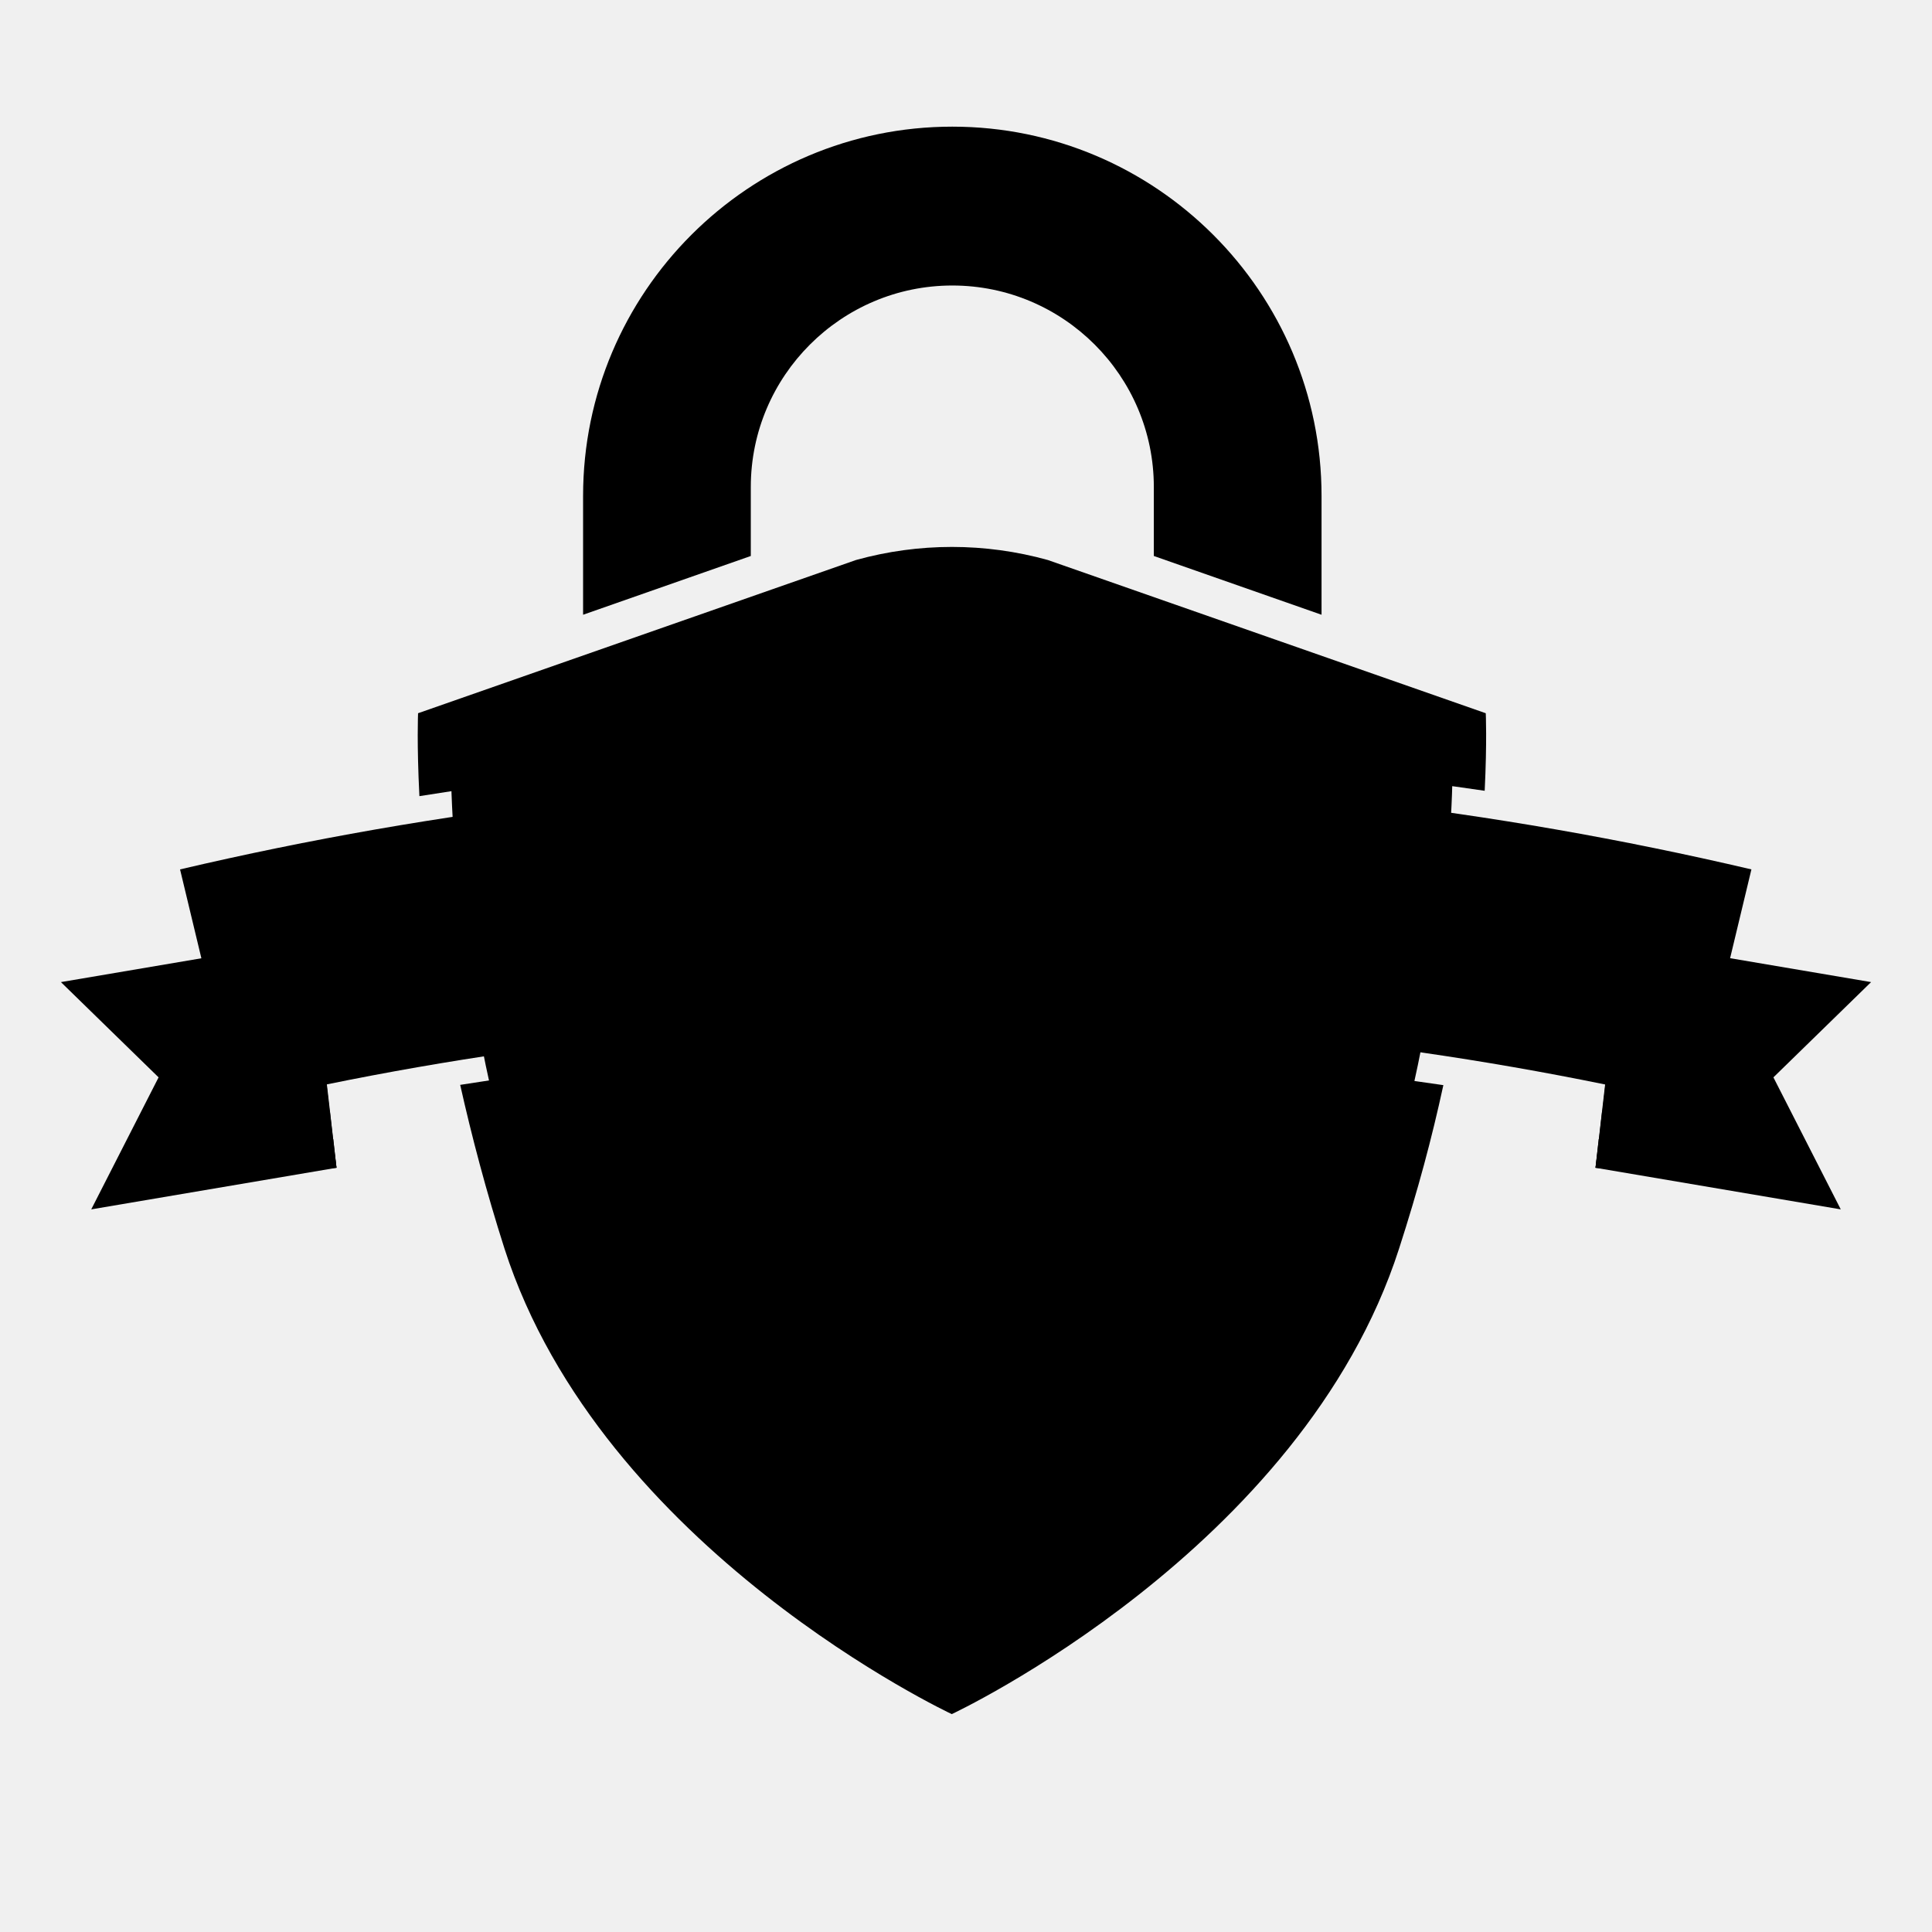
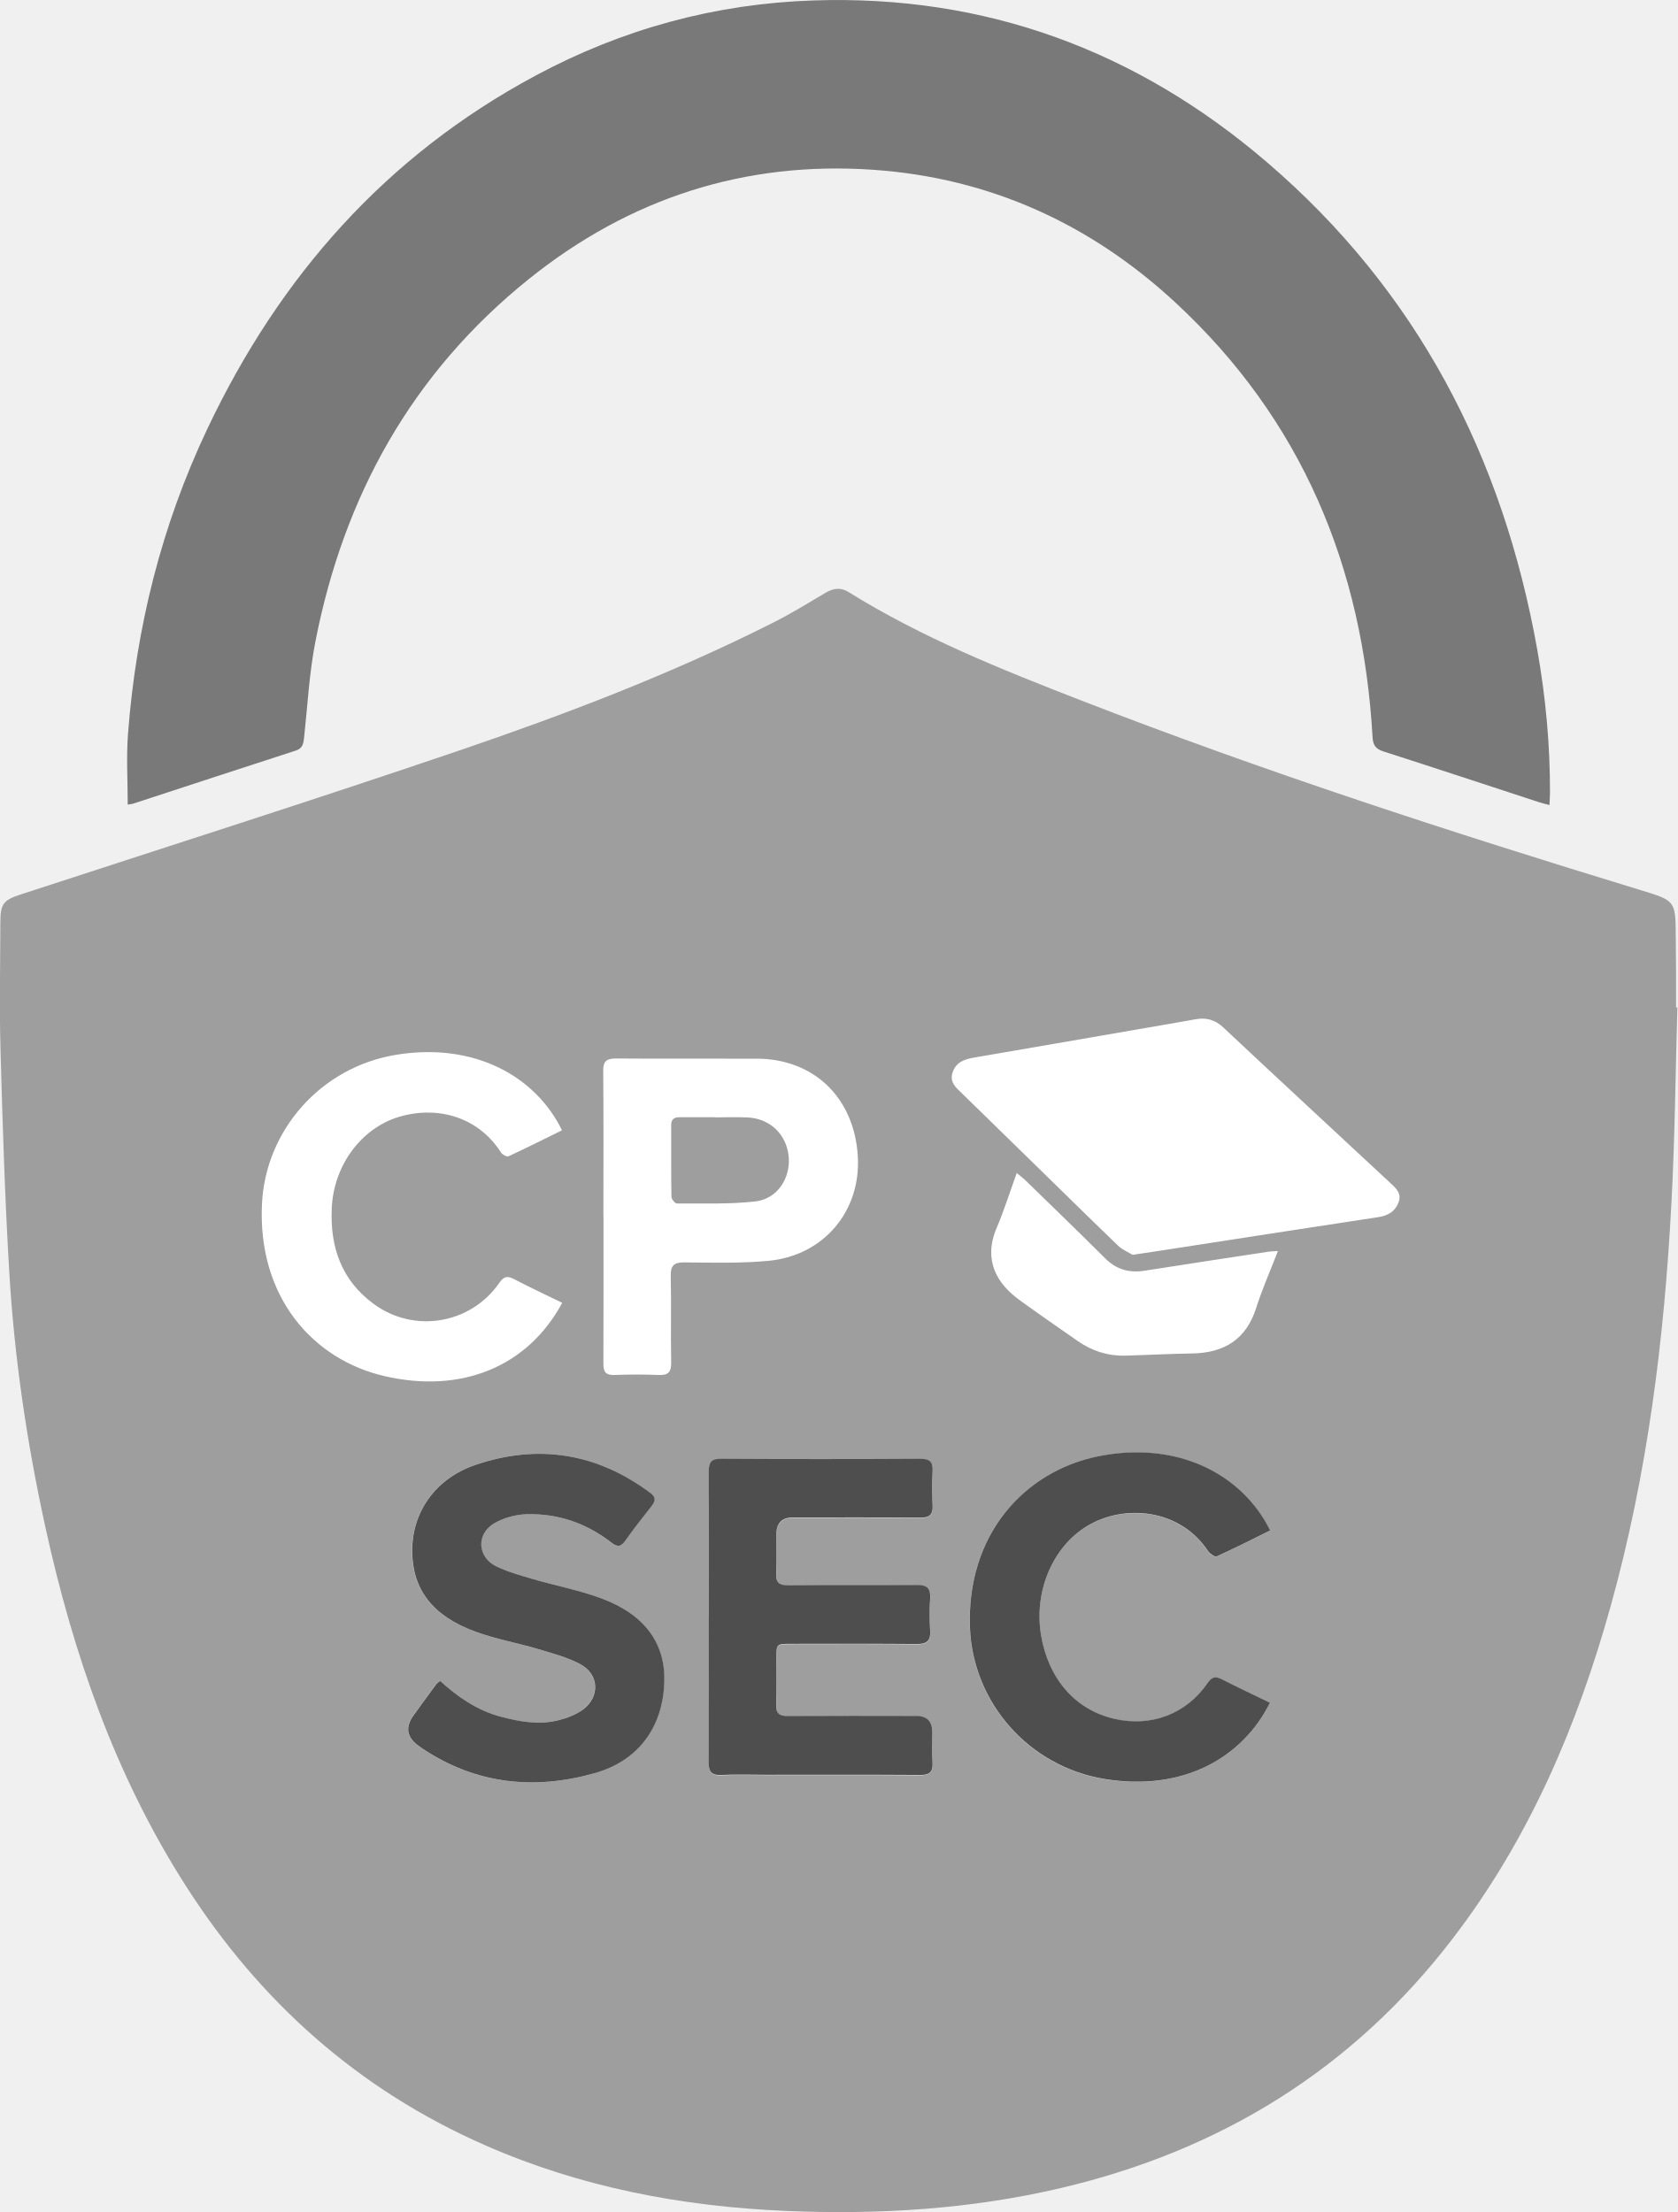
- <svg x="0px" y="0px" viewBox="0 0 720 720" heigh="350" width="350" class="logo">
-   <g>
-     <path class="a" d="M257.6,284.7c34.4-2.7,69.3-4.1,103.8-4.1c34.5,0,69.4,1.4,103.8,4.1c29.4,2.3,58.8,5.7,88.1,10c0.9-18.4,0.4-28.9,0.4-28.9l-163.2-57.1c-23.4-6.5-48.1-6.5-71.5,0l-163.2,57.1c0,0-0.5,11.3,0.5,30.9C190,291.3,223.8,287.3,257.6,284.7z" />
-     <path class="a" d="M455.9,395.1c-31.5-2.5-62.9-5.7-94.5-5.7c-31.6,0-63.6,1.3-95.1,3.7c-31.6,2.5-63.3,6.2-94.8,11.2c4.3,19.2,9.7,39.7,16.5,61c36.2,112.5,166.7,173.5,166.7,173.5s130.5-61,166.7-173.5c7.1-22,12.2-41.1,16.5-60.9C510.7,400.4,483.2,397.2,455.9,395.1z" />
-   </g>
-   <path class="b" d="M168.1,273.1c0,0-3.7,83.9,30.2,189.4c33.9,105.6,156.4,162.8,156.4,162.8s122.5-57.2,156.4-162.8c33.9-105.6,30.2-189.4,30.2-189.4l-153.1-53.6c-21.9-6.1-45.1-6.1-67.1,0" />
-   <g>
-     <path class="a" d="M251.1,283.9c34.4-2.7,69.3-4.1,103.8-4.1c34.5,0,69.4,1.4,103.8,4.1c23.2,1.8,46.4,4.3,69.5,7.4c0-4.9-0.1-7.5-0.1-7.5l-142-49.7c-20.3-5.6-41.8-5.6-62.2,0l-142,49.7c0,0-0.1,2.6-0.1,7.5C204.9,288.2,228,285.7,251.1,283.9z" />
-     <path class="a" d="M449.9,394.6c-31.5-2.5-63.5-3.7-95.1-3.7c-31.6,0-63.6,1.3-95.1,3.7c-21.8,1.7-43.5,4.1-65.2,7c3.9,18.1,8.9,37.5,15.4,57.9c31.5,97.9,145,150.9,145,150.9s113.6-53.1,145-150.9c6.5-20.3,11.5-39.8,15.4-57.8C493.6,398.7,471.8,396.3,449.9,394.6z" />
-   </g>
-   <path class="c" d="M355,229.9c-10.5,0-20.9,1.4-31.1,4.2l-142,49.7c0,0-0.1,2.6-0.1,7.5c23.1-3,46.2-5.5,69.3-7.3c34.4-2.7,69.3-4.1,103.8-4.1c0,0,0.1,0,0.1,0V229.9z" />
-   <path class="c" d="M355,390.9c0,0-0.1,0-0.1,0c-31.6,0-63.6,1.3-95.1,3.7c-21.8,1.7-43.5,4.1-65.2,7c3.9,18.1,8.9,37.5,15.4,57.9c31.5,97.9,145,150.9,145,150.9l0,0V390.9z" />
-   <path class="b" d="M316,564.7l12.5-85.8c-9.4-7.8-14.8-19.2-14.8-31.5c0-22.6,18.4-41,41-41c22.6,0,41,18.4,41,41c0,12.3-5.4,23.7-14.8,31.5l12.5,85.8H316z" />
-   <path class="a" d="M320.3,560.9l12.2-83.7c-9.5-7-15.1-18-15.1-29.9c0-20.5,16.7-37.2,37.2-37.2c20.5,0,37.2,16.7,37.2,37.2c0,11.9-5.6,22.9-15.1,29.9l12.2,83.7H320.3z" />
-   <path class="b" d="M388.1,447.4c0-18.5-15-33.4-33.4-33.4c-18.5,0-33.4,15-33.4,33.4c0,11.8,6.1,22.2,15.4,28.1l-11.9,81.7h59.9l-11.9-81.7C381.9,469.5,388.1,459.2,388.1,447.4z" />
-   <path class="a" d="M430,207.2v-25.7c0-41.4-33.7-75.1-75.1-75.1c-41.4,0-75.1,33.7-75.1,75.1v25.7l-62.5,21.9v-44.3c0-75.9,61.7-137.6,137.6-137.6c75.9,0,137.6,61.7,137.6,137.6v44.3L430,207.2z" />
-   <path class="b" d="M437.4,201.9v-20.4c0-45.5-37-82.5-82.5-82.5s-82.5,37-82.5,82.5v20.4l-47.7,16.7v-33.9c0-71.8,58.4-130.2,130.2-130.2c71.8,0,130.2,58.4,130.2,130.2v33.9L437.4,201.9z" />
-   <path class="a" d="M265.1,196.7v-15.2c0-49.6,40.2-89.9,89.9-89.9s89.9,40.2,89.9,89.9v15.2l32.9,11.5v-23.5c0-67.8-55-122.8-122.8-122.8c-67.8,0-122.8,55-122.8,122.8v23.5L265.1,196.7z" />
-   <polygon class="a" points="22.7,366 59.1,401.5 34,450.7 125.4,435.2 114.1,350.5" />
-   <polygon class="a" points="697.3,366 660.9,401.5 686,450.7 594.6,435.2 605.9,350.5" />
-   <polygon class="c" points="631.7,411.5 594.6,435.2 598.4,402.3" />
-   <polygon class="c" points="88.3,411.5 125.4,435.2 121.6,402.3" />
-   <g>
-     <polygon class="c" points="116.4,360.5 115.2,349.8 65.8,365" />
-     <polygon class="c" points="117.7,371.2 116.5,360.5 67.1,375.7" />
-     <polygon class="c" points="119,381.8 117.8,371.2 68.4,386.4" />
-     <polygon class="c" points="120.3,392.5 119.1,381.8 69.7,397" />
-     <polygon class="c" points="121.5,403.2 120.3,392.5 70.9,407.7" />
-     <polygon class="c" points="122.8,413.8 121.6,403.2 72.2,418.4" />
-     <polygon class="c" points="124.1,424.5 122.9,413.8 73.5,429.1" />
-     <polygon class="c" points="125.4,435.2 124.2,424.5 74.8,439.7" />
-   </g>
-   <g>
-     <polygon class="c" points="603.6,360.5 604.8,349.8 654.2,365" />
-     <polygon class="c" points="602.3,371.2 603.5,360.5 652.9,375.7" />
-     <polygon class="c" points="601,381.8 602.2,371.2 651.6,386.4" />
-     <polygon class="c" points="599.7,392.5 600.9,381.8 650.3,397" />
-     <polygon class="c" points="598.5,403.2 599.7,392.5 649.1,407.7" />
-     <polygon class="c" points="597.2,413.8 598.4,403.2 647.8,418.4" />
-     <polygon class="c" points="595.9,424.5 597.1,413.8 646.5,429.1" />
-     <polygon class="c" points="594.6,435.2 595.8,424.5 645.2,439.7" />
-   </g>
-   <g>
-     <path class="a" d="M631.7,411.5c-179.4-42-364.2-42-543.6,0c-7-29.2-14-58.3-21-87.5c193.2-45.3,392.4-45.3,585.6,0C645.7,353.2,638.7,382.4,631.7,411.5z" />
-   </g>
-   <g>
-     <g>
-       <path class="b" d="M165.2,386.1c-13.1-8.6-19.8-12.8-33.4-21c-9,12.4-13.3,18.6-21.6,31.3c-6.6-26.2-9.9-39.2-16.5-65.4c-0.2-0.9,0.4-1.7,1.3-1.9c4.1-0.9,6.2-1.4,10.3-2.3c1-0.2,1.9,0.3,2.1,1.2c3.5,14.6,5.2,21.9,8.7,36.5c4.7-6.7,7.1-10,11.9-16.5c7.3,4.3,10.9,6.5,18.1,10.9c-3.1-14.7-4.6-22-7.6-36.7c-0.2-0.9,0.5-1.7,1.5-1.9c4.2-0.7,6.2-1,10.4-1.7c1-0.2,1.9,0.4,2,1.3C157.5,346.5,160,359.7,165.2,386.1z" />
-       <path class="b" d="M227.8,376.7c0.1,0.9-0.6,1.7-1.4,1.8c-4,0.4-6.1,0.6-10.1,1c-0.9,0.1-1.7-0.5-1.9-1.4c-1.5-10.5-2.3-15.8-3.8-26.4c-9.6,1-14.4,1.6-24.1,2.8c1.8,10.5,2.7,15.8,4.4,26.3c0.1,0.9-0.4,1.7-1.4,1.8c-4,0.5-6,0.8-10,1.3c-0.9,0.1-1.8-0.5-2-1.3c-4.7-25.8-7-38.7-11.7-64.5c-0.2-1,0.5-2,1.5-2.2c4.3-0.6,6.4-0.9,10.7-1.4c1-0.1,1.9,0.6,2.1,1.7c1.7,10.4,2.6,15.6,4.4,26c9.7-1.2,14.6-1.8,24.4-2.9c-1.5-10.4-2.3-15.6-3.8-26c-0.1-1,0.5-2,1.5-2.1c4.3-0.5,6.5-0.7,10.8-1.1c0.9-0.1,1.8,0.7,2,1.7C222.7,337.8,224.4,350.8,227.8,376.7z" />
-       <path class="b" d="M263.2,318.6c1.6,17.5,2.4,26.2,4,43.7c4.5-0.3,6.7-0.5,11.2-0.8c1.2-0.1,2.2,0.6,2.3,1.4c0.3,3.7,0.4,5.6,0.7,9.4c0.1,0.9-0.8,1.7-2,1.7c-14.4,1-21.6,1.6-36,2.9c-0.9,0.1-1.8-0.6-1.9-1.4c-0.4-3.7-0.7-5.6-1.1-9.3c-0.1-0.9,0.6-1.7,1.5-1.7c4.7-0.4,7-0.6,11.7-1c-1.8-17.5-2.7-26.2-4.6-43.6c-4.9,0.4-7.3,0.6-12.2,1.1c-1,0.1-1.9-0.5-2-1.4c-0.4-3.7-0.7-5.6-1.1-9.3c-0.1-0.9,0.6-1.7,1.6-1.8c15.4-1.4,23.1-2,38.5-3.1c1.3-0.1,2.3,0.6,2.4,1.4c0.3,3.7,0.4,5.6,0.7,9.4c0.1,0.9-0.9,1.6-2.1,1.7C270.2,318.1,267.9,318.2,263.2,318.6z" />
-       <path class="b" d="M338.1,313.3c0,0.9-1,1.6-2.1,1.6c-6.8,0.1-10.3,0.2-17.1,0.5c0.8,21.8,1.3,32.6,2.1,54.4c0,1-0.7,1.9-1.5,2c-4,0.1-6,0.2-10,0.4c-0.8,0-1.7-0.8-1.7-1.8c-1.1-21.7-1.7-32.6-2.8-54.4c-7,0.3-10.5,0.5-17.4,0.9c-1,0.1-1.8-0.6-1.9-1.5c-0.3-3.7-0.4-5.6-0.7-9.4c-0.1-0.9,0.7-1.6,1.7-1.6c19.6-1.2,29.4-1.6,49.1-2c1.2,0,2.2,0.6,2.2,1.5C337.9,307.7,338,309.6,338.1,313.3z" />
-       <path class="b" d="M397.1,370.2c0,0.9-0.8,1.6-1.7,1.5c-18.6-0.6-27.8-0.7-46.4-0.5c-0.9,0-1.7-0.7-1.7-1.6c-0.3-26.3-0.5-39.4-0.8-65.7c0-0.9,0.8-1.6,1.8-1.6c19.1-0.2,28.7-0.1,47.7,0.5c1,0,1.8,0.8,1.8,1.7c-0.1,3.8-0.2,5.6-0.3,9.4c0,0.9-0.9,1.5-1.8,1.5c-14-0.4-21-0.5-35-0.5c0,6.3,0,9.4,0,15.7c13.1,0,19.6,0.1,32.7,0.5c1,0,1.7,0.7,1.7,1.6c-0.1,3.8-0.2,5.6-0.3,9.4c0,0.9-0.8,1.6-1.8,1.5c-12.9-0.4-19.4-0.5-32.3-0.5c0,6.3,0,9.4,0,15.6c14.1,0,21.2,0.1,35.3,0.6c0.9,0,1.6,0.8,1.6,1.7C397.3,364.5,397.2,366.4,397.1,370.2z" />
-       <path class="b" d="M498,377.3c-0.1,0.9-1,1.5-1.8,1.4c-4-0.4-6-0.6-10.1-1c-0.9-0.1-1.5-0.9-1.4-1.7c1.3-10.6,2-15.9,3.3-26.4c-9.6-0.9-14.4-1.3-24-2.1c-1.1,10.6-1.6,15.9-2.7,26.5c-0.1,0.9-0.8,1.5-1.8,1.5c-4-0.3-6-0.5-9.9-0.8c-0.9-0.1-1.6-0.8-1.6-1.7c2.3-26.1,3.4-39.1,5.7-65.2c0.1-1,1-1.9,2-1.8c4.2,0.3,6.4,0.5,10.6,0.8c1,0.1,1.6,1,1.5,2.1c-1.1,10.5-1.6,15.7-2.6,26.2c9.7,0.8,14.5,1.2,24.3,2.1c1.3-10.4,1.9-15.7,3.2-26.1c0.1-1,1.1-1.8,2-1.7c4.3,0.4,6.5,0.6,10.8,1.1c0.9,0.1,1.6,1.1,1.5,2.1C503.3,338.4,501.5,351.4,498,377.3z" />
-       <path class="b" d="M562.5,369.8c-0.2,0.9-1.1,1.4-2,1.2c-0.9-0.1-1.4-0.2-2.3-0.4c0.4,5.5,0.6,8.2,1,13.7c0,0.2,0,0.2,0,0.4c0,0.1,0,0.1,0,0.2c-0.2,0.9-1,1.5-1.9,1.4c-4.1-0.6-6.2-0.9-10.3-1.5c-0.7-0.1-1.2-0.7-1.3-1.3c0-0.1,0-0.1,0-0.2c-0.5-5.8-0.7-8.8-1.2-14.6c-5.9-0.8-8.9-1.2-14.8-2c-2.5,5.5-3.7,8.2-6.1,13.7c0,0-0.1,0.1-0.1,0.1c-0.3,0.6-1,1-1.7,0.9c-4.1-0.5-6.2-0.7-10.3-1.2c-0.9-0.1-1.5-0.9-1.4-1.8c0-0.1,0-0.2,0-0.3c0.1,0,0.1-0.1,0.1-0.1c10.8-25,16.4-37.4,28.1-62.2c0.1-0.2,0.1-0.3,0.2-0.5c0.4-0.5,1.1-0.8,1.8-0.7c4.8,0.6,7.1,0.9,11.9,1.6c0.7,0.1,1.3,0.6,1.5,1.2c0,0.2,0,0.2,0,0.4c1.6,16.1,2.4,24.1,3.7,40.2c2.3,0.3,3.5,0.5,5.8,0.9c1,0.1,1.6,0.9,1.4,1.8C563.6,364.3,563.3,366.1,562.5,369.8z M543.2,356c-0.6-6.1-0.9-9.1-1.5-15.2c-2.7,5.6-4,8.4-6.7,14.1C538.3,355.3,539.9,355.5,543.2,356z" />
-       <path class="b" d="M623.9,340.1c-0.2,0.9-1.4,1.3-2.5,1.1c-6.7-1.5-10.1-2.2-16.8-3.6c-5,21.3-7.4,31.9-12.4,53.1c-0.2,1-1.2,1.7-2,1.6c-4-0.8-5.9-1.2-9.9-1.9c-0.8-0.2-1.4-1.2-1.2-2.2c4.7-21.3,7-32,11.7-53.3c-6.9-1.3-10.4-1.9-17.4-3c-1-0.2-1.6-1-1.5-1.9c0.7-3.7,1.1-5.5,1.8-9.2c0.2-0.9,1.1-1.4,2.1-1.2c19.6,3.2,29.3,5,48.6,9.4c1.2,0.3,2,1.1,1.8,2C625.2,334.6,624.8,336.4,623.9,340.1z" />
-     </g>
-   </g>
+ <svg xmlns="http://www.w3.org/2000/svg" id="Layer_1" viewBox="0 0 190.81 251.69">
+   <defs>
+     <style>.cls-1{fill:#797979;}.cls-2{fill:#fff;}.cls-3{fill:#4e4e4e;}.cls-4{fill:#9e9e9e;}</style>
+   </defs>
+   <rect class="cls-2" x="23.08" y="104.86" width="144.52" height="54.48" />
+   <path class="cls-4" d="M190.81,114.62c-.21,7.38-.28,14.78-.67,22.15-.81,15.55-2.73,30.94-6.92,45.99-3.79,13.62-9.27,26.46-17.93,37.77-11.41,14.92-26.44,24.17-44.64,28.44-10.27,2.41-20.69,3.04-31.18,2.6-11.86-.5-23.39-2.68-34.32-7.49-14.41-6.33-25.62-16.35-34.05-29.56-8.02-12.56-12.8-26.4-15.96-40.86-2.1-9.61-3.53-19.33-4.1-29.15-.49-8.33-.75-16.67-.98-25.01-.14-4.83-.03-9.66-.02-14.49,0-2.19,.33-2.59,2.39-3.26,16.55-5.41,33.14-10.68,49.62-16.29,12.25-4.17,24.35-8.78,35.93-14.63,2.03-1.02,3.97-2.22,5.93-3.38,.87-.52,1.72-.64,2.59-.1,8.32,5.18,17.37,8.81,26.46,12.34,20.9,8.12,42.2,15.04,63.63,21.58,3.99,1.22,4.01,1.17,4.04,5.31,0,1.36,.02,2.72,.03,4.08,0,1.32,0,2.64,0,3.96h.14Zm-61.97,28.16c1.34-.2,2.36-.36,3.39-.51,8.21-1.27,16.41-2.54,24.62-3.79,1.08-.17,1.89-.67,2.26-1.71,.37-1.04-.38-1.63-1.02-2.23-6.31-5.88-12.65-11.73-18.94-17.64-.95-.89-1.95-1.14-3.17-.92-2.16,.39-4.33,.76-6.49,1.13-6.26,1.08-12.51,2.17-18.77,3.24-1.08,.19-2.01,.55-2.37,1.72-.34,1.1,.42,1.7,1.08,2.34,2.25,2.21,4.52,4.41,6.77,6.61,3.66,3.57,7.3,7.16,10.98,10.71,.52,.5,1.23,.78,1.67,1.05Zm-48.2,41.1c0,5.55,.02,11.11-.02,16.66,0,1.07,.28,1.51,1.42,1.46,1.71-.08,3.43-.02,5.15-.02,5.83,0,11.67-.02,17.5,.02,1.02,0,1.46-.29,1.4-1.36-.07-1.15-.01-2.32-.02-3.48q0-1.87-1.82-1.87c-4.87,0-9.75-.02-14.62,.01-.97,0-1.37-.3-1.33-1.3,.06-1.76,.01-3.52,.02-5.27,0-1.64,0-1.65,1.69-1.65,4.75,0,9.51-.03,14.26,.02,1.11,0,1.62-.31,1.55-1.5-.08-1.23-.08-2.48,0-3.71,.08-1.16-.36-1.51-1.51-1.5-4.87,.05-9.75,0-14.62,.04-1.03,0-1.44-.3-1.39-1.37,.07-1.47,.02-2.96,.02-4.43q0-1.93,1.89-1.93c4.83,0,9.67-.02,14.5,.02,1.03,0,1.45-.33,1.39-1.38-.07-1.32-.07-2.64,0-3.95,.06-1.07-.37-1.37-1.4-1.36-7.55,.03-15.1,.04-22.65,0-1.12,0-1.43,.39-1.42,1.46,.04,5.47,.02,10.95,.02,16.42Zm-30.59,7.38c-.23,.18-.34,.24-.41,.33-.87,1.19-1.74,2.39-2.61,3.58q-1.44,1.98,.5,3.43c.16,.12,.32,.24,.49,.35,6.08,4.06,12.71,4.77,19.6,2.81,5-1.42,7.76-5.26,7.93-10.35,.15-4.43-2.24-7.74-7.24-9.57-2.5-.92-5.15-1.42-7.72-2.17-1.41-.41-2.86-.8-4.17-1.45-2.15-1.06-2.28-3.68-.21-4.9,1.05-.62,2.39-.98,3.61-1.02,3.59-.13,6.85,.99,9.69,3.21,.72,.56,1.11,.5,1.62-.23,.94-1.34,1.96-2.62,2.97-3.91,.44-.56,.53-1-.13-1.49-6.09-4.56-12.81-5.62-19.93-3.19-4.6,1.57-7.18,5.44-7.17,9.78,.02,4.38,2.3,7.41,7.23,9.2,2.28,.83,4.7,1.26,7.03,1.95,1.64,.49,3.33,.93,4.83,1.72,2.19,1.15,2.3,3.76,.29,5.22-.78,.57-1.77,.93-2.72,1.17-2.23,.57-4.44,.18-6.62-.41-2.65-.71-4.84-2.21-6.88-4.07Zm18.6-52.85c0,5.59,.01,11.19-.01,16.78,0,.91,.26,1.29,1.23,1.26,1.68-.06,3.36-.07,5.03,0,1.07,.05,1.47-.28,1.45-1.41-.07-3.27,.03-6.55-.05-9.83-.03-1.22,.36-1.58,1.56-1.57,3.19,.03,6.4,.12,9.57-.18,6.3-.6,10.53-5.69,10.15-11.91-.4-6.63-4.97-11.06-11.46-11.09-5.35-.02-10.7,.02-16.06-.02-1.09,0-1.45,.32-1.44,1.42,.05,5.51,.02,11.03,.02,16.54Zm-4.69,9.83c-1.9-.92-3.73-1.78-5.53-2.72-.77-.4-1.15-.24-1.64,.46-3.25,4.69-9.69,5.77-14.29,2.38-3.68-2.7-4.97-6.51-4.76-10.92,.23-4.82,3.31-9.03,7.61-10.35,4.04-1.24,8.89-.27,11.66,4.07,.15,.23,.65,.49,.83,.41,2.05-.95,4.07-1.97,6.09-2.96-2.97-6.09-9.9-10.06-18.88-8.59-8.53,1.4-14.85,8.56-15.25,16.98-.5,10.61,5.81,17.7,13.94,19.58,8.73,2.02,16.3-1.05,20.22-8.35Zm80.48,45.52c-1.82-.88-3.65-1.74-5.45-2.66-.75-.38-1.15-.29-1.65,.44-2.43,3.53-6.42,5.02-10.61,4.05-4.41-1.02-7.47-4.52-8.31-9.48-.84-4.96,1.28-10.03,5.19-12.42,4.23-2.59,10.62-2.03,13.82,2.84,.19,.3,.77,.67,.97,.58,2.05-.93,4.07-1.96,6.08-2.95-3.18-6.43-10.61-10.28-19.64-8.42-8.36,1.72-14.93,8.93-14.51,19.52,.34,8.48,6.68,15.77,15.32,17.18,8.91,1.45,15.69-2.42,18.8-8.67Zm.93-51.41c-.53,.03-.76,.02-.99,.06-4.73,.72-9.47,1.44-14.2,2.18-1.74,.27-3.2-.15-4.47-1.42-2.97-2.96-5.98-5.87-8.99-8.8-.29-.29-.62-.53-1.06-.9-.81,2.23-1.45,4.29-2.29,6.26-1.57,3.69,.07,6.37,2.64,8.22,2.17,1.57,4.37,3.09,6.56,4.62,1.62,1.13,3.42,1.73,5.4,1.68,2.55-.07,5.1-.21,7.66-.25,3.64-.06,6.14-1.6,7.28-5.21,.67-2.12,1.58-4.16,2.46-6.44Z" />
+   <path class="cls-1" d="M176.26,91.6c-.5-.13-.88-.22-1.24-.34-5.88-1.92-11.76-3.87-17.65-5.76-.93-.3-1.19-.75-1.24-1.7-1.1-19.32-8.06-36.05-22.37-49.33-9.68-8.99-21.18-14.23-34.41-15.15-14.63-1.02-27.73,3.24-39.14,12.39-13.31,10.67-21.1,24.7-24.34,41.33-.69,3.55-.88,7.2-1.27,10.81-.08,.71-.12,1.29-.97,1.56-6.15,1.99-12.3,4.01-18.44,6.02-.26,.08-.53,.09-.66,.12,0-2.7-.17-5.38,.03-8.03,.92-12.1,3.81-23.72,9.02-34.71C31.78,31.48,43.89,17.74,60.91,8.61,70.77,3.31,81.33,.42,92.54,.05c19.6-.66,36.77,5.72,51.55,18.38,17.11,14.65,26.87,33.51,30.79,55.54,.95,5.36,1.45,10.76,1.44,16.21,0,.43-.04,.86-.06,1.43Z" />
+   <path class="cls-3" d="M80.64,183.87c0-5.47,.02-10.95-.02-16.42,0-1.07,.29-1.47,1.42-1.46,7.55,.04,15.1,.04,22.65,0,1.03,0,1.46,.3,1.4,1.36-.07,1.31-.07,2.64,0,3.95,.05,1.06-.36,1.39-1.39,1.38-4.83-.04-9.67-.02-14.5-.02q-1.88,0-1.89,1.93c0,1.48,.05,2.96-.02,4.43-.05,1.06,.35,1.38,1.39,1.37,4.87-.04,9.75,.01,14.62-.04,1.14-.01,1.58,.34,1.51,1.5-.08,1.23-.08,2.48,0,3.71,.07,1.19-.44,1.51-1.55,1.5-4.75-.04-9.51-.02-14.26-.02-1.68,0-1.68,0-1.69,1.65,0,1.76,.04,3.52-.02,5.27-.03,1.01,.37,1.31,1.33,1.3,4.87-.03,9.75-.02,14.62-.01q1.82,0,1.82,1.87c0,1.16-.05,2.32,.02,3.48,.06,1.07-.38,1.37-1.4,1.36-5.83-.04-11.66-.02-17.5-.02-1.72,0-3.44-.06-5.15,.02-1.13,.05-1.42-.4-1.42-1.46,.04-5.55,.02-11.11,.02-16.66Z" />
+   <path class="cls-3" d="M50.05,191.25c2.04,1.86,4.23,3.36,6.88,4.07,2.18,.58,4.39,.98,6.62,.41,.95-.24,1.93-.61,2.72-1.17,2.01-1.46,1.91-4.06-.29-5.22-1.5-.79-3.19-1.23-4.83-1.72-2.33-.69-4.75-1.12-7.03-1.95-4.93-1.79-7.21-4.82-7.23-9.2-.02-4.34,2.57-8.21,7.17-9.78,7.12-2.43,13.84-1.37,19.93,3.19,.66,.49,.57,.92,.13,1.49-1.01,1.29-2.03,2.57-2.97,3.91-.51,.73-.9,.79-1.62,.23-2.84-2.21-6.1-3.33-9.69-3.21-1.22,.04-2.56,.41-3.61,1.02-2.08,1.22-1.94,3.84,.21,4.9,1.31,.64,2.76,1.03,4.17,1.45,2.57,.75,5.22,1.25,7.72,2.17,5,1.83,7.39,5.14,7.24,9.57-.17,5.1-2.93,8.94-7.93,10.35-6.89,1.95-13.52,1.25-19.6-2.81-.17-.11-.33-.23-.49-.35q-1.94-1.45-.5-3.43c.87-1.19,1.73-2.39,2.61-3.58,.07-.09,.18-.15,.41-.33Z" />
+   <path class="cls-3" d="M144.46,193.75c-3.11,6.26-9.89,10.13-18.8,8.67-8.64-1.41-14.98-8.7-15.32-17.18-.42-10.59,6.16-17.8,14.51-19.52,9.03-1.86,16.46,1.99,19.64,8.42-2.02,1-4.03,2.02-6.08,2.95-.2,.09-.77-.29-.97-.58-3.2-4.87-9.6-5.43-13.82-2.84-3.91,2.39-6.03,7.46-5.19,12.42,.84,4.96,3.9,8.46,8.31,9.48,4.18,.97,8.18-.52,10.61-4.05,.5-.73,.91-.82,1.65-.44,1.8,.92,3.63,1.78,5.45,2.66Z" />
+   <path class="cls-4" d="M81.26,127.14c1.28,0,2.56-.06,3.83,.01,2.55,.14,4.41,1.97,4.63,4.49,.21,2.43-1.3,4.77-3.77,5.06-2.95,.34-5.97,.22-8.95,.24-.22,0-.62-.5-.62-.78-.05-2.71-.02-5.43-.03-8.14,0-.69,.36-.9,.97-.9,1.32,0,2.63,0,3.95,0v.03Z" />
</svg>
